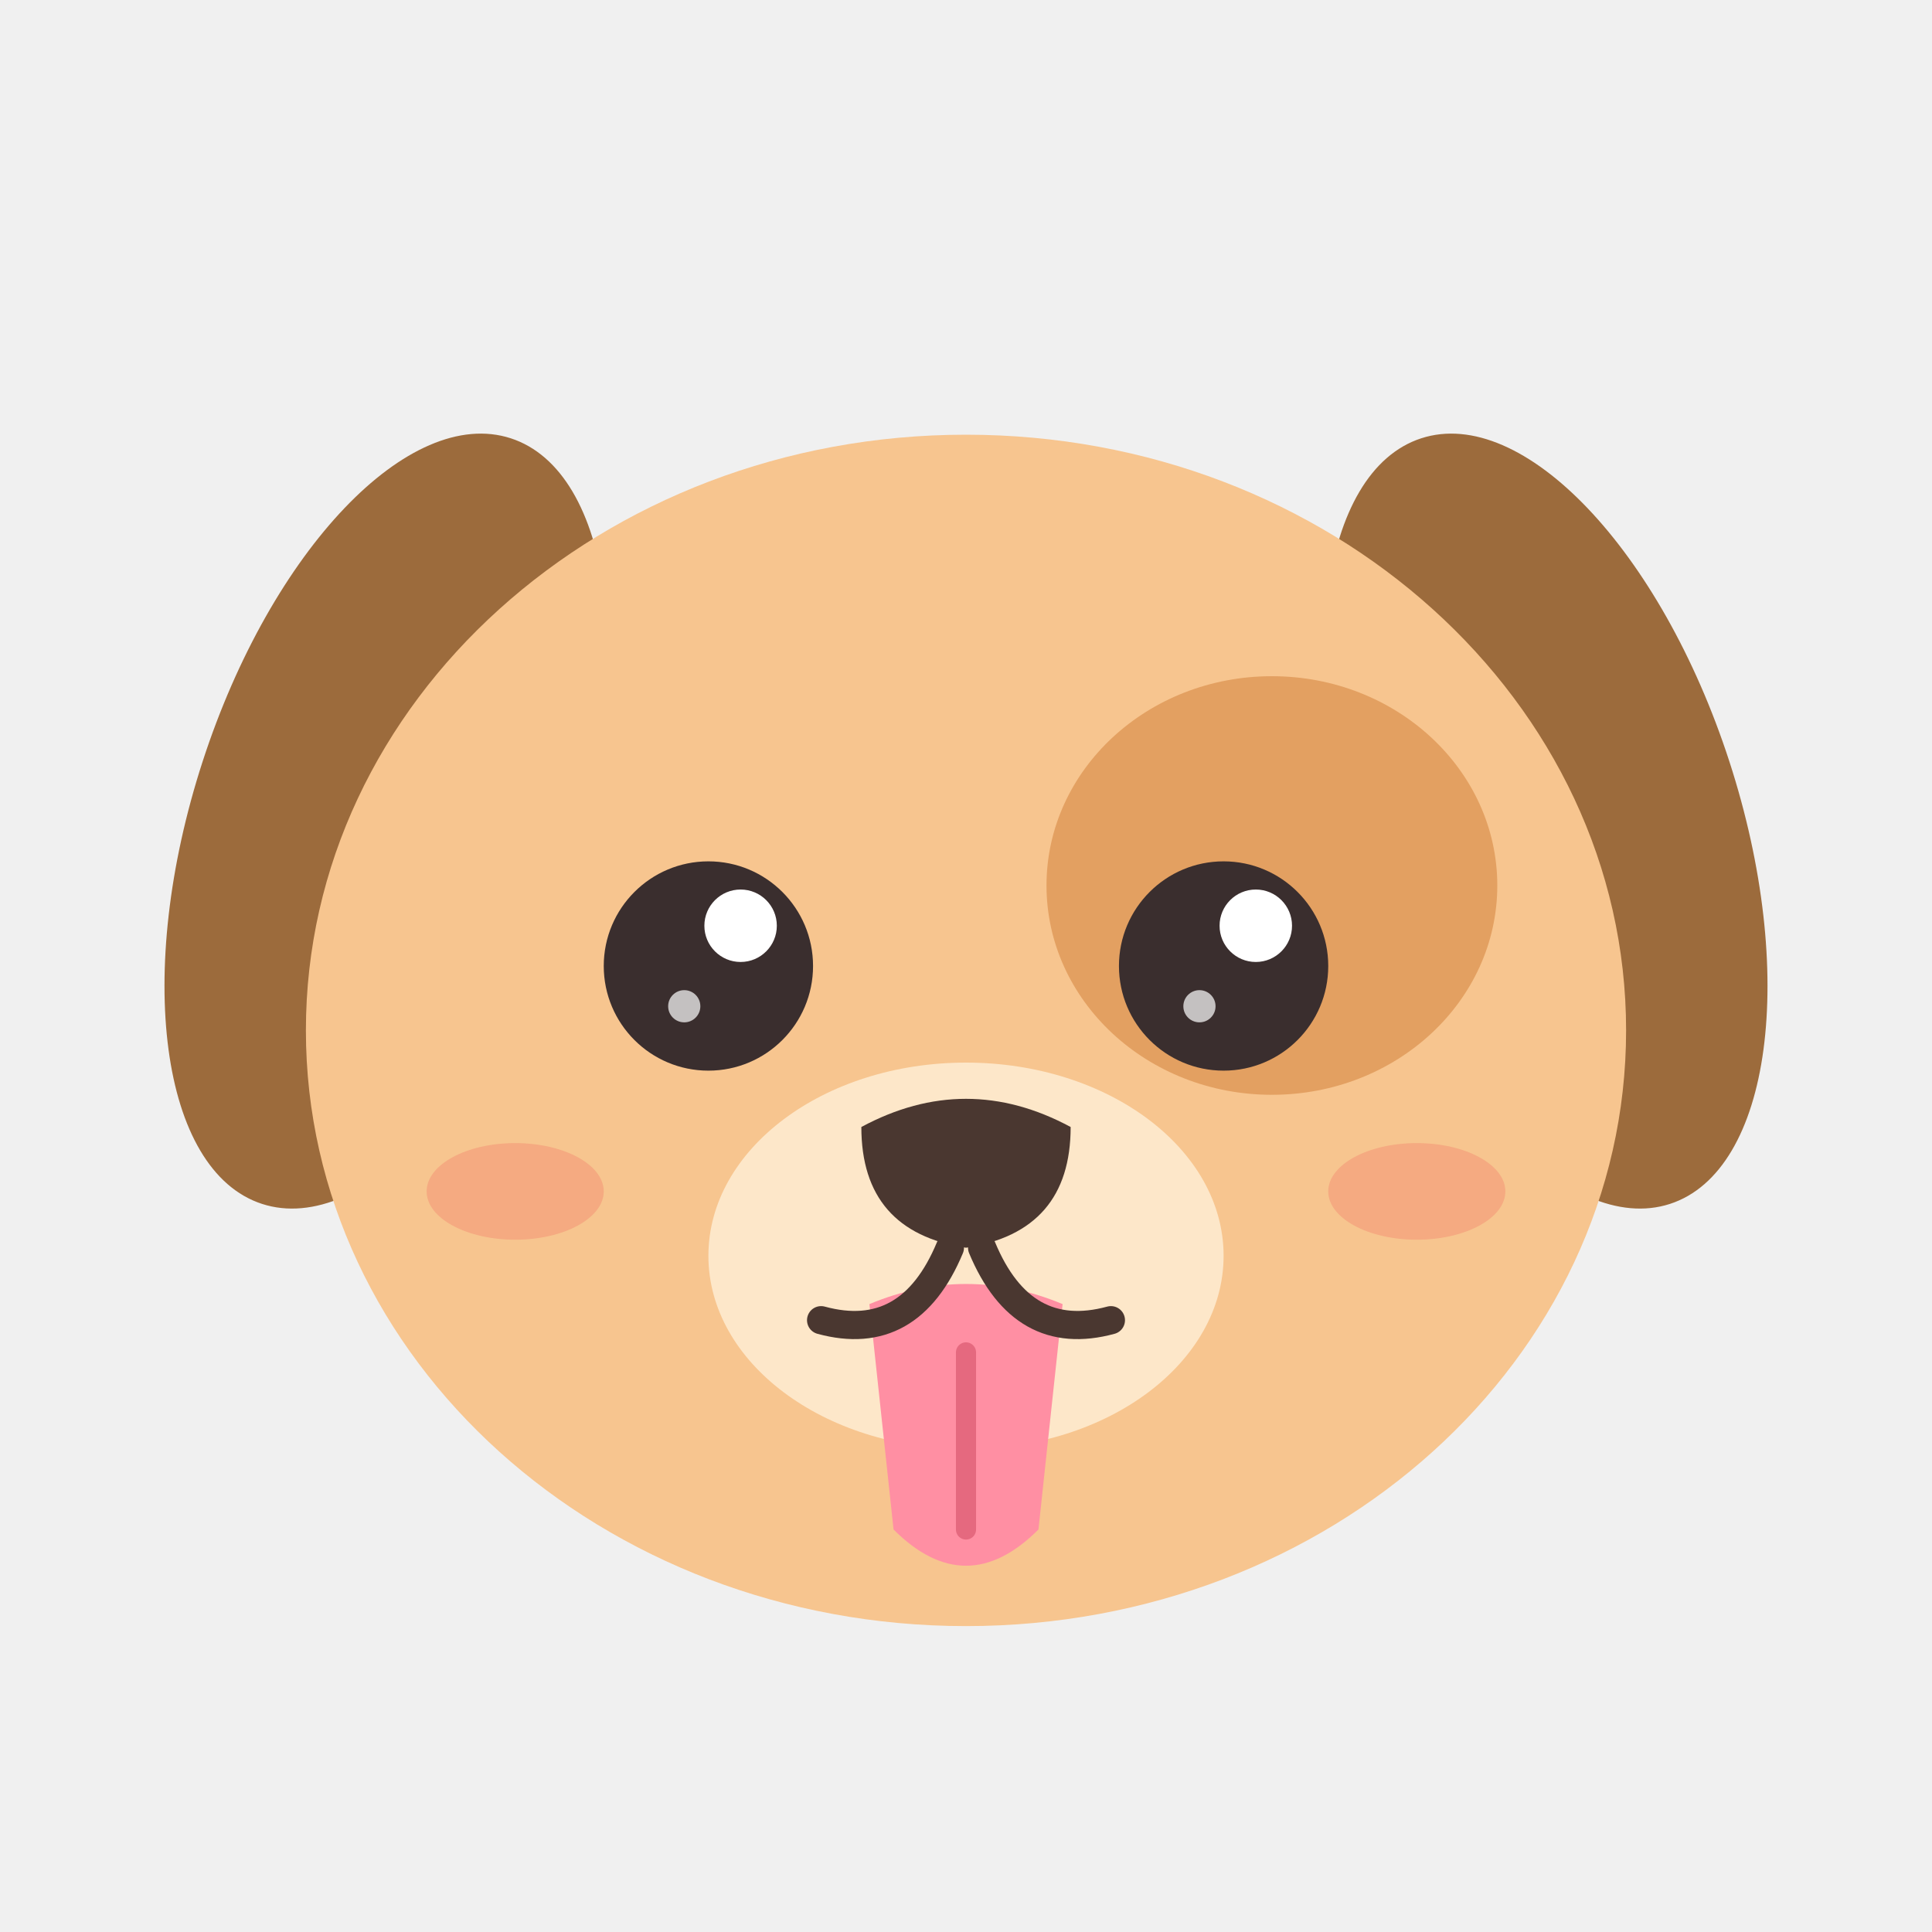
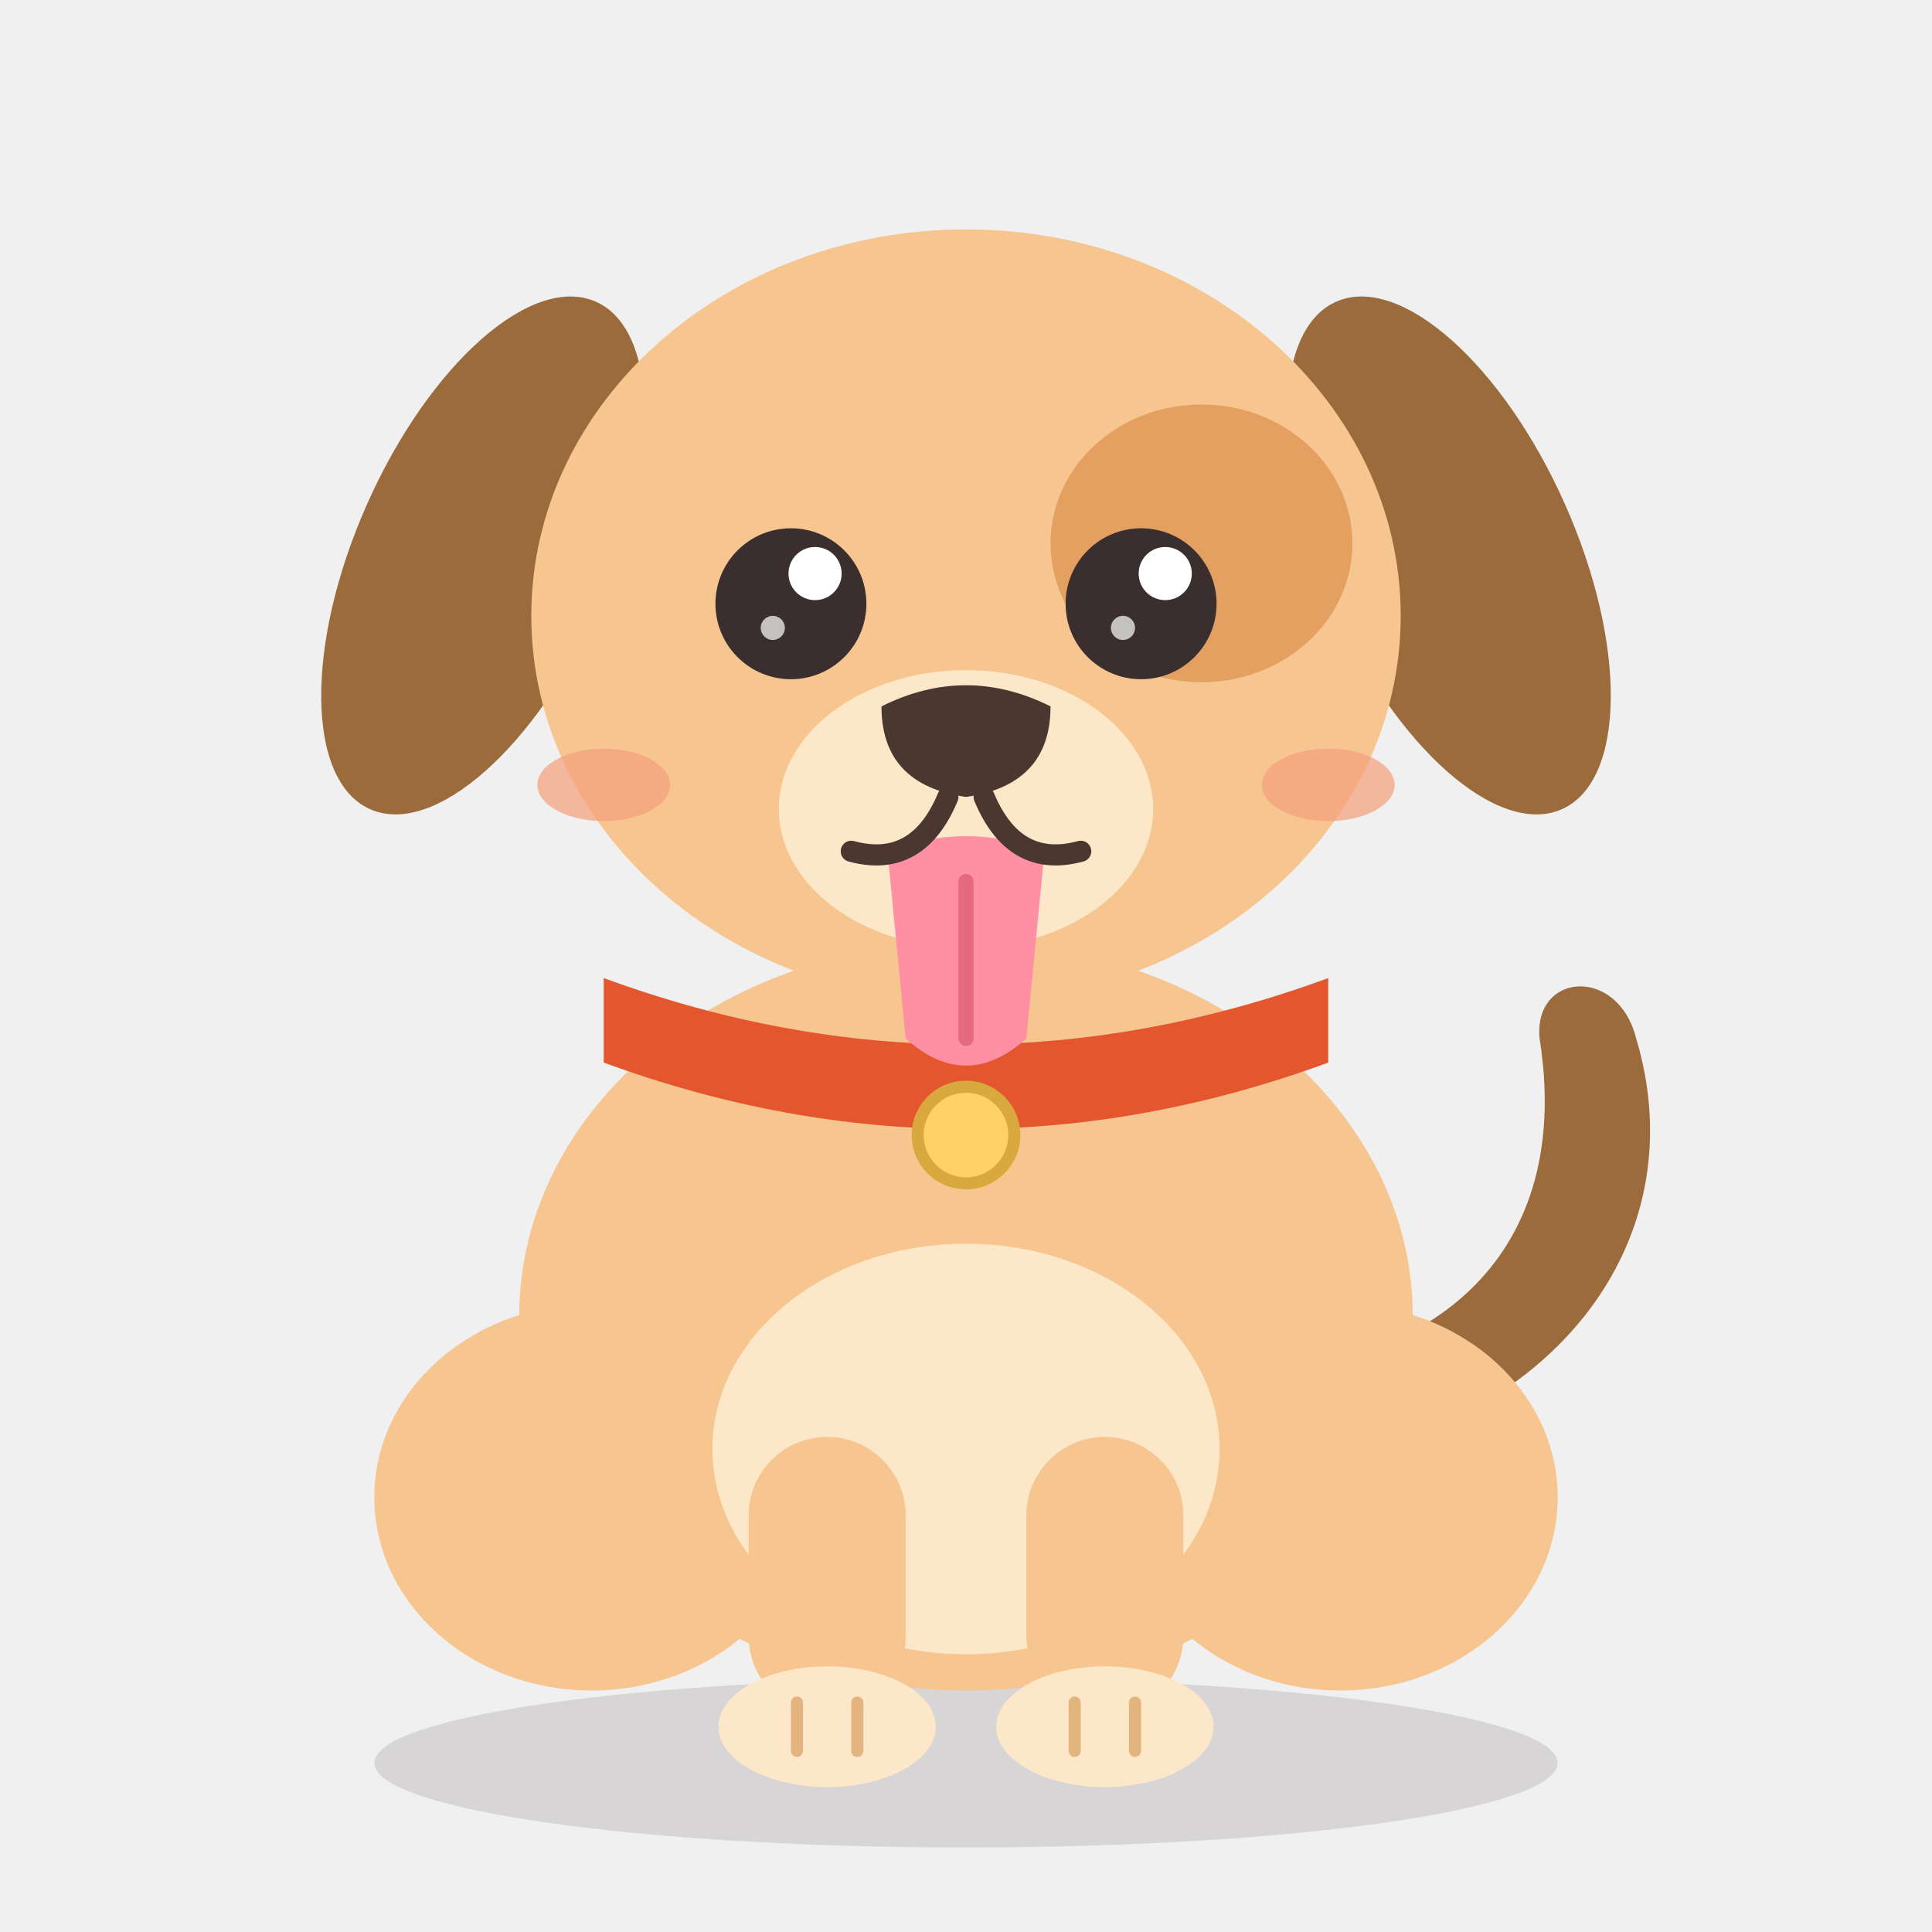
- <svg xmlns="http://www.w3.org/2000/svg" viewBox="0 0 240 240" width="240" height="240">
-   <ellipse cx="48" cy="102" rx="24" ry="50" fill="#9C6B3C" transform="rotate(18 48 102)" />
-   <ellipse cx="192" cy="102" rx="24" ry="50" fill="#9C6B3C" transform="rotate(-18 192 102)" />
-   <ellipse cx="120" cy="128" rx="82" ry="74" fill="#F7C58F" />
-   <ellipse cx="158" cy="110" rx="28" ry="26" fill="#E3A061" />
-   <circle cx="88" cy="120" r="13" fill="#3A2E2E" />
-   <circle cx="152" cy="120" r="13" fill="#3A2E2E" />
-   <circle cx="92" cy="115" r="4.5" fill="#FFFFFF" />
-   <circle cx="156" cy="115" r="4.5" fill="#FFFFFF" />
-   <circle cx="85" cy="125" r="2" fill="#FFFFFF" opacity="0.7" />
-   <circle cx="149" cy="125" r="2" fill="#FFFFFF" opacity="0.7" />
-   <ellipse cx="64" cy="148" rx="11" ry="6" fill="#F49E7A" opacity="0.7" />
-   <ellipse cx="176" cy="148" rx="11" ry="6" fill="#F49E7A" opacity="0.7" />
-   <ellipse cx="120" cy="156" rx="32" ry="24" fill="#FDE7C9" />
-   <path d="M108 162 Q120 157 132 162 L129 190 Q120 199 111 190 Z" fill="#FF8FA3" />
-   <path d="M120 168 L120 190" stroke="#E5697F" stroke-width="2.5" stroke-linecap="round" />
-   <path d="M107 140 Q120 133 133 140 Q133 153 120 155 Q107 153 107 140 Z" fill="#4A3730" />
-   <path d="M118 155 Q113 167 102 164" stroke="#4A3730" stroke-width="3.5" fill="none" stroke-linecap="round" />
-   <path d="M122 155 Q127 167 138 164" stroke="#4A3730" stroke-width="3.5" fill="none" stroke-linecap="round" />
+ <svg xmlns="http://www.w3.org/2000/svg" viewBox="0 0 320 320" width="320" height="320">
+   <style>
+     .tail {
+       transform-box: fill-box;
+       transform-origin: 12% 88%;
+       animation: wag 0.7s ease-in-out infinite alternate;
+     }
+     @keyframes wag {
+       from { transform: rotate(-14deg); }
+       to   { transform: rotate(18deg); }
+     }
+     .eyes {
+       transform-box: fill-box;
+       transform-origin: 50% 50%;
+       animation: blink 4.4s infinite;
+     }
+     @keyframes blink {
+       0%, 90%, 100% { transform: scaleY(1); }
+       93%           { transform: scaleY(0.08); }
+     }
+     .ear-left {
+       transform-box: fill-box;
+       transform-origin: 65% 15%;
+       animation: earTwitch 4.4s infinite;
+     }
+     @keyframes earTwitch {
+       0%, 84%, 100% { transform: rotate(0deg); }
+       87%           { transform: rotate(-9deg); }
+       91%           { transform: rotate(6deg); }
+       95%           { transform: rotate(-3deg); }
+     }
+     .tongue {
+       animation: pant 0.55s ease-in-out infinite alternate;
+     }
+     @keyframes pant {
+       from { transform: translateY(0); }
+       to   { transform: translateY(3px); }
+     }
+     .head {
+       transform-box: fill-box;
+       transform-origin: 50% 95%;
+       animation: headBob 4.4s ease-in-out infinite;
+     }
+     @keyframes headBob {
+       0%, 100% { transform: rotate(0deg); }
+       50%      { transform: rotate(2.5deg) translateY(1px); }
+     }
+     .body {
+       transform-box: fill-box;
+       transform-origin: 50% 100%;
+       animation: breathe 3.2s ease-in-out infinite;
+     }
+     @keyframes breathe {
+       0%, 100% { transform: scaleY(1); }
+       50%      { transform: scaleY(1.025); }
+     }
+     .shadow {
+       transform-box: fill-box;
+       transform-origin: 50% 50%;
+       animation: shadowPulse 3.2s ease-in-out infinite;
+     }
+     @keyframes shadowPulse {
+       0%, 100% { transform: scaleX(1); opacity: 0.85; }
+       50%      { transform: scaleX(1.035); opacity: 1; }
+     }
+   </style>
+   <ellipse class="shadow" cx="160" cy="292" rx="98" ry="14" fill="#3A2E2E" opacity="0.14" />
+   <path class="tail" d="M228 240 C262 230 280 202 271 172 C268 160 254 161 255 172 C259 197 249 216 226 224 Z" fill="#9C6B3C" />
+   <g class="body">
+     <ellipse cx="98" cy="248" rx="36" ry="32" fill="#F7C58F" />
+     <ellipse cx="222" cy="248" rx="36" ry="32" fill="#F7C58F" />
+     <ellipse cx="160" cy="218" rx="74" ry="62" fill="#F7C58F" />
+     <ellipse cx="160" cy="240" rx="42" ry="34" fill="#FDE7C9" />
+     <rect x="124" y="238" width="26" height="46" rx="13" fill="#F7C58F" />
+     <rect x="170" y="238" width="26" height="46" rx="13" fill="#F7C58F" />
+     <ellipse cx="137" cy="286" rx="18" ry="10" fill="#FDE7C9" />
+     <ellipse cx="183" cy="286" rx="18" ry="10" fill="#FDE7C9" />
+     <path d="M132 282 L132 290 M142 282 L142 290" stroke="#E3B47E" stroke-width="2" stroke-linecap="round" />
+     <path d="M178 282 L178 290 M188 282 L188 290" stroke="#E3B47E" stroke-width="2" stroke-linecap="round" />
+   </g>
+   <path d="M100 162 Q160 184 220 162 L220 176 Q160 198 100 176 Z" fill="#E4572E" />
+   <circle cx="160" cy="188" r="8" fill="#FFD166" stroke="#D9A93E" stroke-width="2" />
+   <g class="head">
+     <ellipse class="ear-left" cx="80" cy="92" rx="21" ry="46" fill="#9C6B3C" transform="rotate(24 80 92)" />
+     <ellipse cx="240" cy="92" rx="21" ry="46" fill="#9C6B3C" transform="rotate(-24 240 92)" />
+     <ellipse cx="160" cy="102" rx="72" ry="64" fill="#F7C58F" />
+     <ellipse cx="199" cy="90" rx="25" ry="23" fill="#E3A061" />
+     <g class="eyes">
+       <circle cx="131" cy="100" r="12.5" fill="#3A2E2E" />
+       <circle cx="189" cy="100" r="12.5" fill="#3A2E2E" />
+       <circle cx="135" cy="95" r="4.4" fill="#FFFFFF" />
+       <circle cx="193" cy="95" r="4.4" fill="#FFFFFF" />
+       <circle cx="128" cy="104" r="2" fill="#FFFFFF" opacity="0.7" />
+       <circle cx="186" cy="104" r="2" fill="#FFFFFF" opacity="0.7" />
+     </g>
+     <ellipse cx="100" cy="130" rx="11" ry="6" fill="#F49E7A" opacity="0.7" />
+     <ellipse cx="220" cy="130" rx="11" ry="6" fill="#F49E7A" opacity="0.7" />
+     <ellipse cx="160" cy="134" rx="31" ry="23" fill="#FDE7C9" />
+     <g class="tongue">
+       <path d="M147 141 Q160 136 173 141 L170 172 Q160 181 150 172 Z" fill="#FF8FA3" />
+       <path d="M160 146 L160 172" stroke="#E5697F" stroke-width="2.5" stroke-linecap="round" />
+     </g>
+     <path d="M146 117 Q160 110 174 117 Q174 130 160 132 Q146 130 146 117 Z" fill="#4A3730" />
+     <path d="M157 132 Q152 144 141 141" stroke="#4A3730" stroke-width="3.5" fill="none" stroke-linecap="round" />
+     <path d="M163 132 Q168 144 179 141" stroke="#4A3730" stroke-width="3.5" fill="none" stroke-linecap="round" />
+   </g>
</svg>
